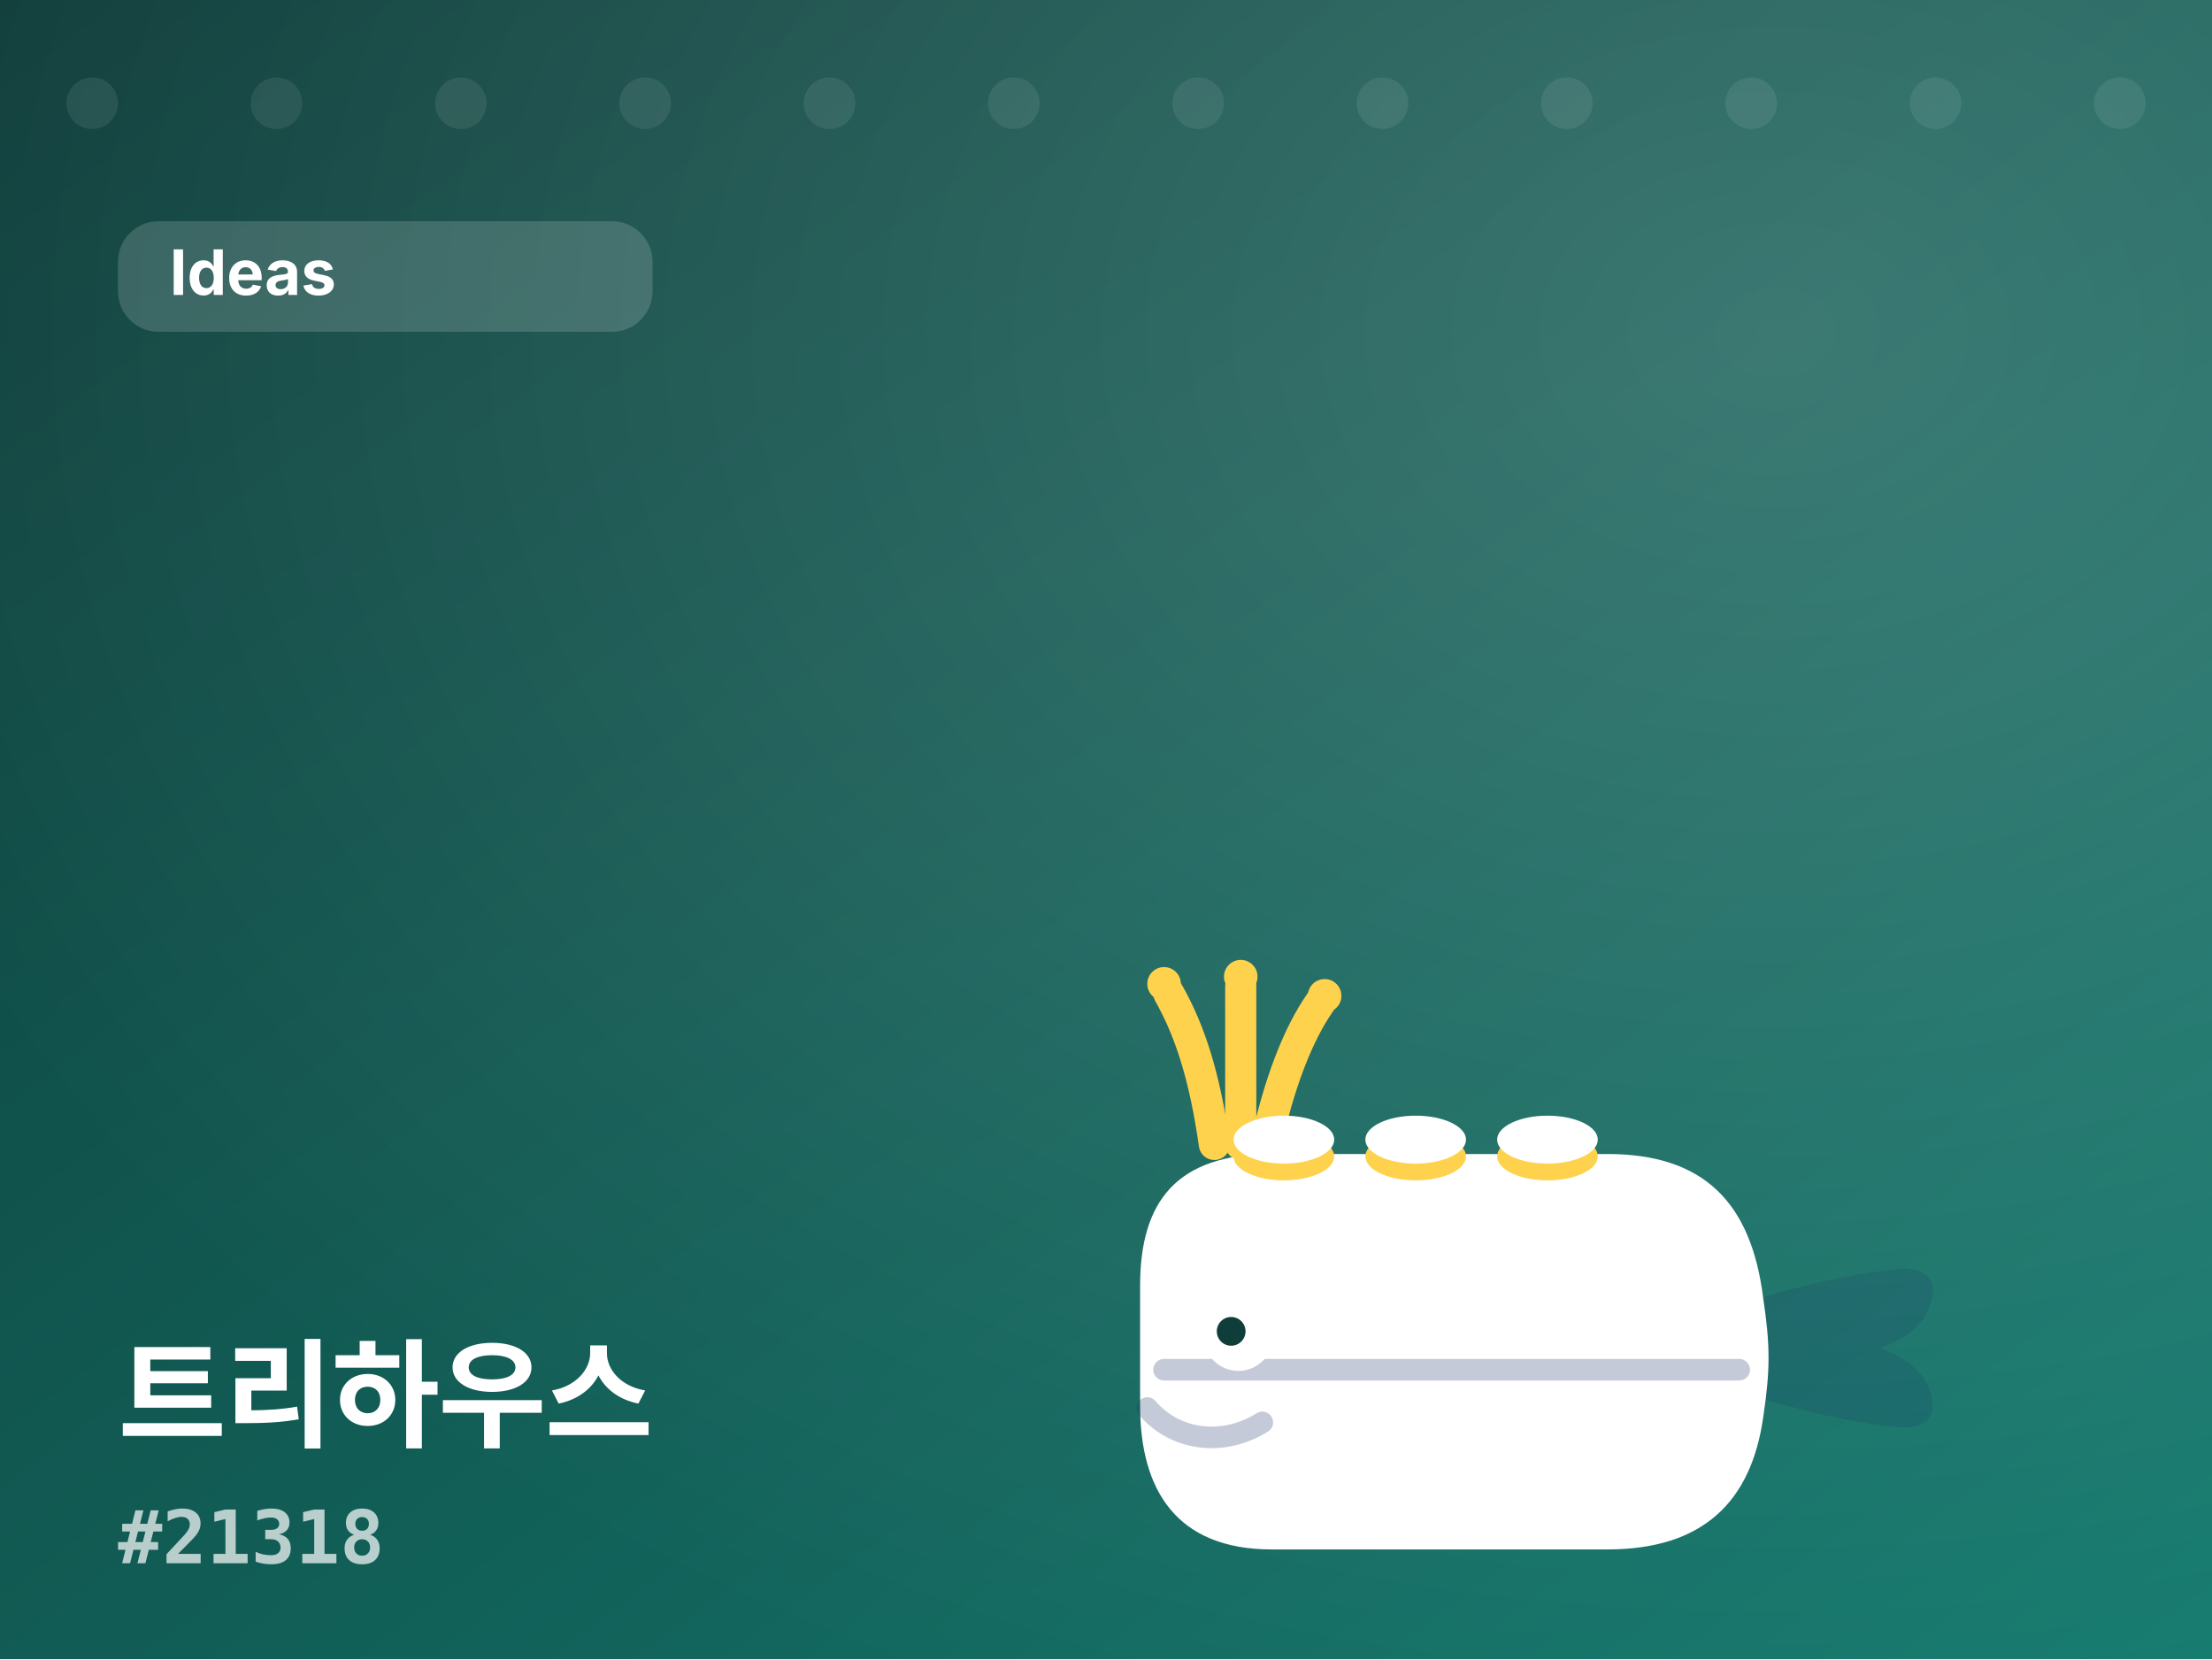
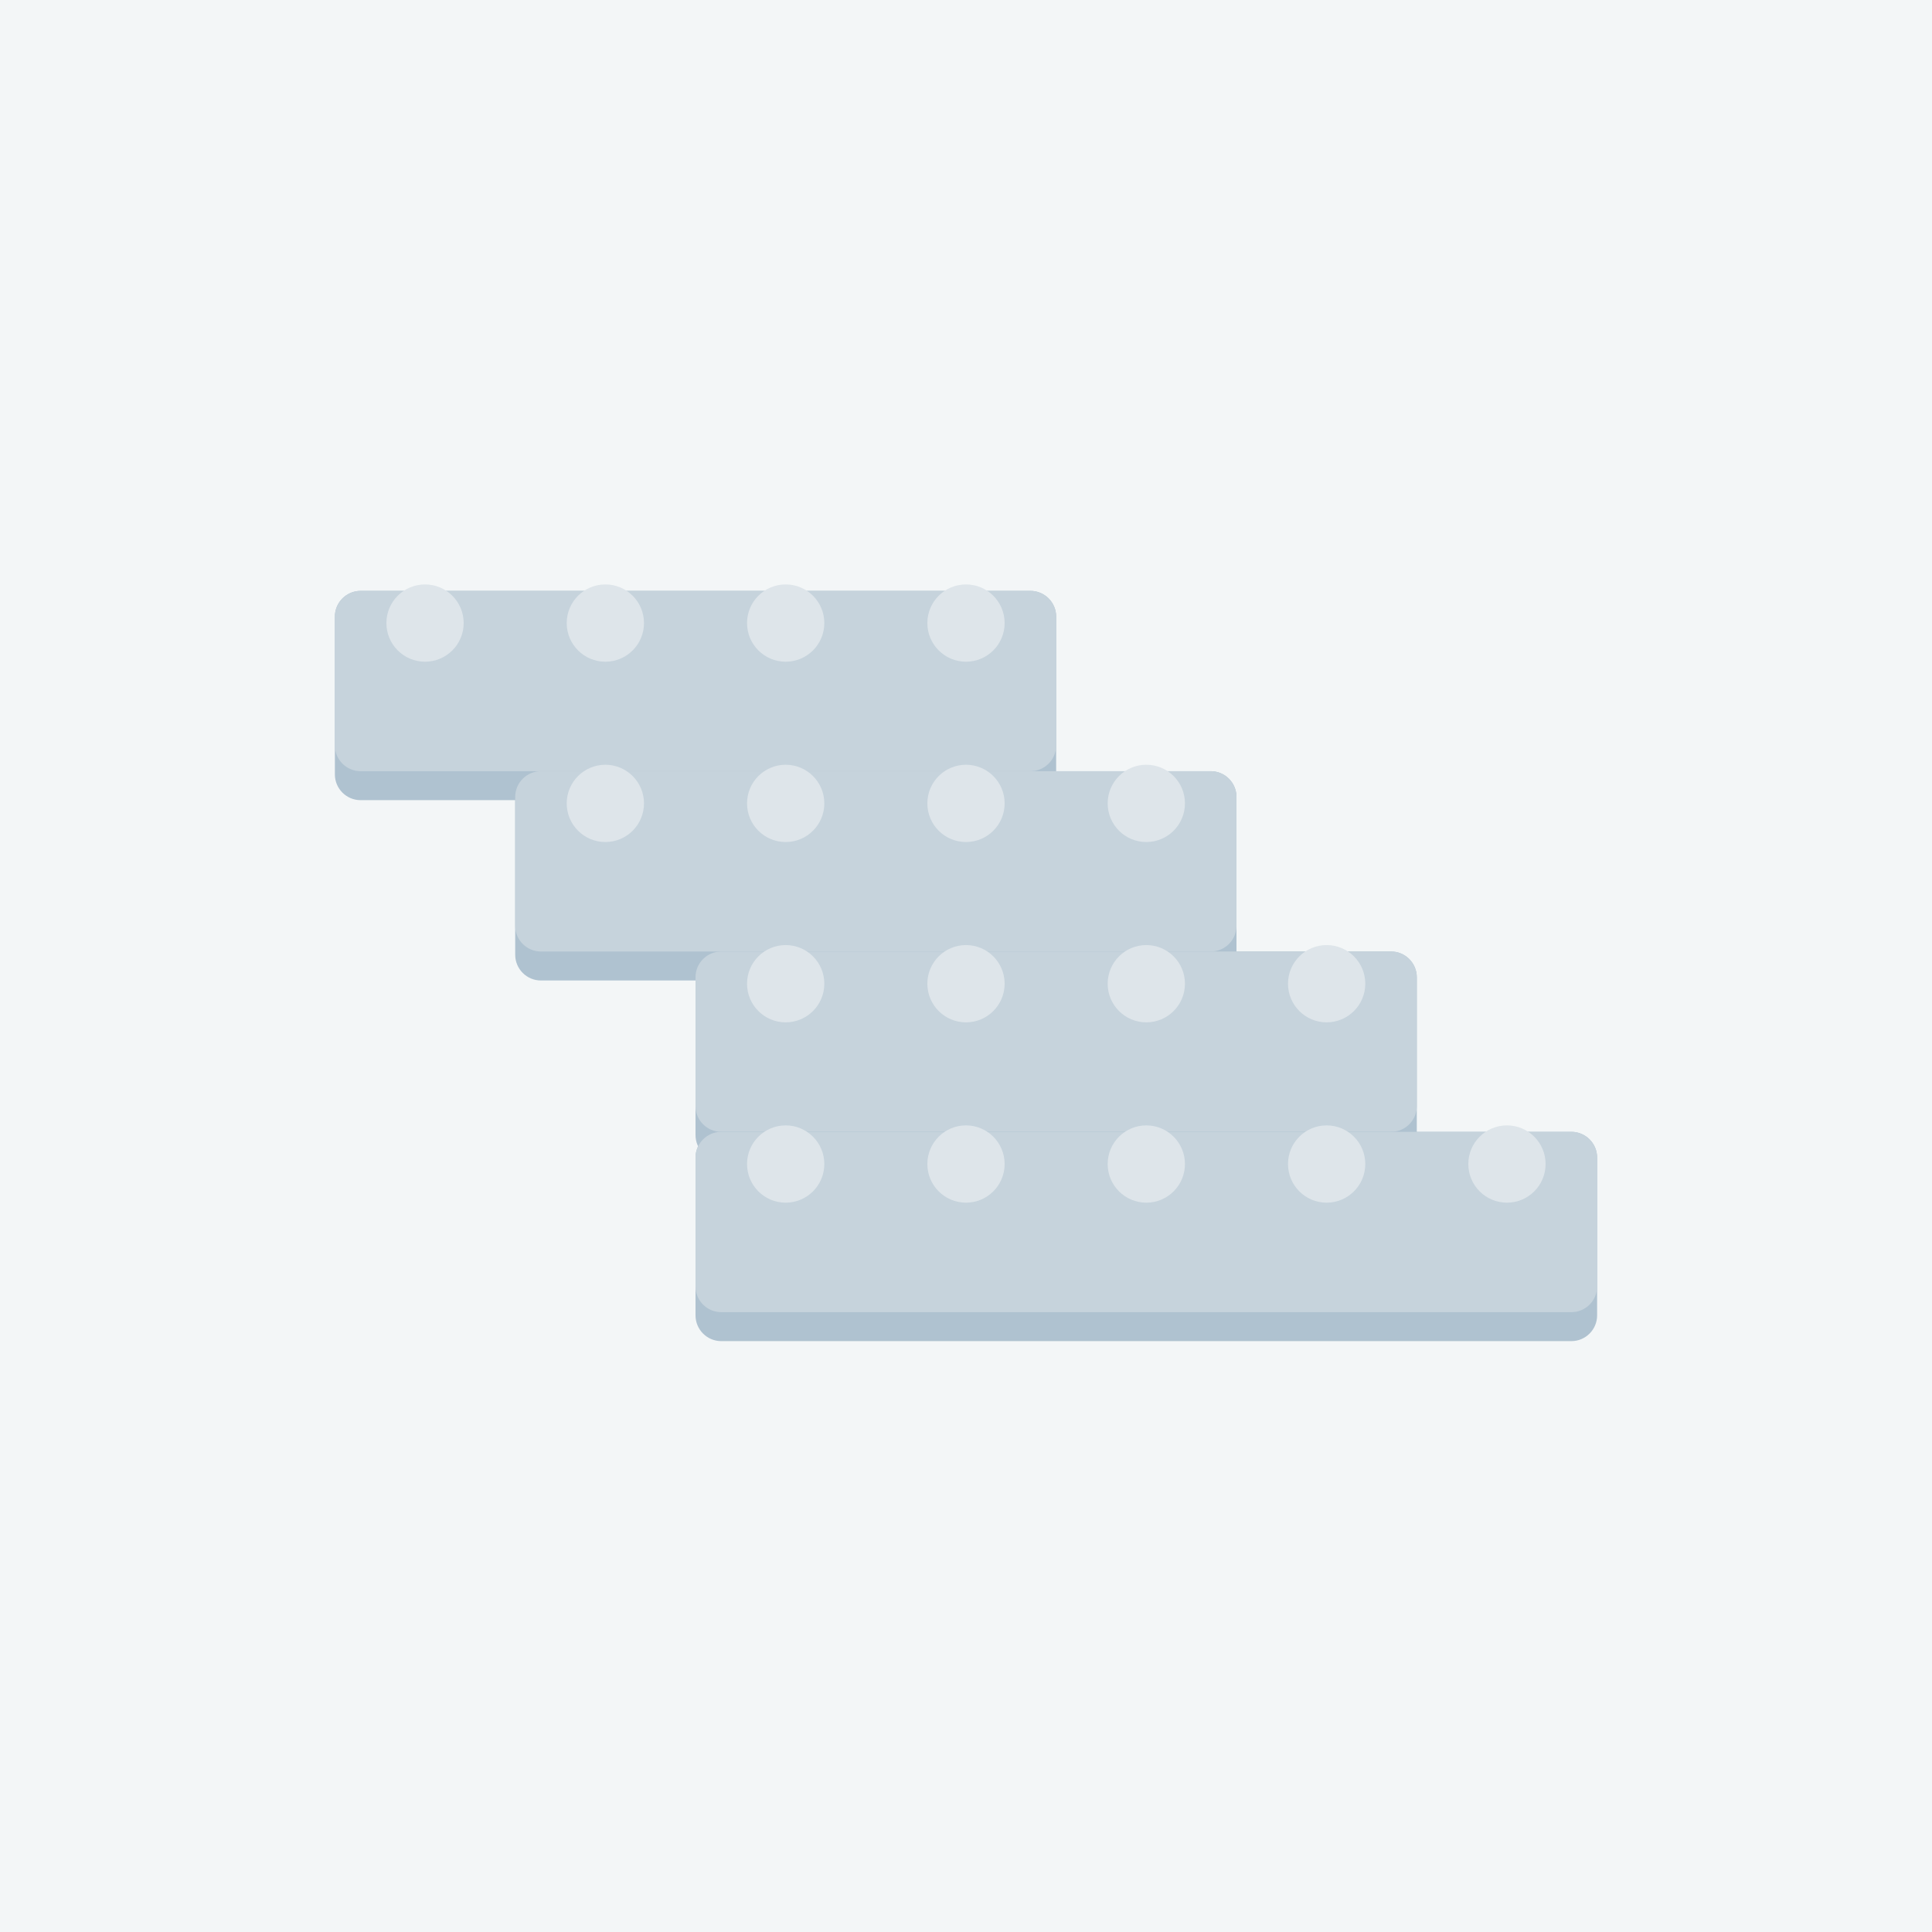
- <svg xmlns="http://www.w3.org/2000/svg" viewBox="0 0 1200 900" width="1200" height="900" role="img" aria-label="트리하우스">
-   <defs>
-     <linearGradient id="bg" x1="0" y1="0" x2="1" y2="1">
-       <stop offset="0" stop-color="#0f3d3a" />
-       <stop offset="1" stop-color="#137a6e" />
-     </linearGradient>
-     <radialGradient id="glow" cx="0.8" cy="0.2" r="0.9">
-       <stop offset="0" stop-color="#ffffff" stop-opacity="0.18" />
-       <stop offset="1" stop-color="#ffffff" stop-opacity="0" />
-     </radialGradient>
-   </defs>
-   <rect width="1200" height="900" fill="url(#bg)" />
-   <rect width="1200" height="900" fill="url(#glow)" />
-   <circle cx="50" cy="56" r="14" fill="#ffffff" opacity="0.08" />
-   <circle cx="150" cy="56" r="14" fill="#ffffff" opacity="0.08" />
-   <circle cx="250" cy="56" r="14" fill="#ffffff" opacity="0.08" />
-   <circle cx="350" cy="56" r="14" fill="#ffffff" opacity="0.08" />
-   <circle cx="450" cy="56" r="14" fill="#ffffff" opacity="0.08" />
-   <circle cx="550" cy="56" r="14" fill="#ffffff" opacity="0.08" />
-   <circle cx="650" cy="56" r="14" fill="#ffffff" opacity="0.08" />
-   <circle cx="750" cy="56" r="14" fill="#ffffff" opacity="0.08" />
-   <circle cx="850" cy="56" r="14" fill="#ffffff" opacity="0.08" />
-   <circle cx="950" cy="56" r="14" fill="#ffffff" opacity="0.08" />
-   <circle cx="1050" cy="56" r="14" fill="#ffffff" opacity="0.08" />
-   <circle cx="1150" cy="56" r="14" fill="#ffffff" opacity="0.08" />
-   <g transform="translate(560 470) scale(13)">
-     <path d="M28.5 18.6C31.5 17.6 34 17 36.2 16.8C37.3 16.7 37.8 17.3 37.5 18.2C37.2 19.2 36.4 19.7 35.4 20.1C36.4 20.5 37.2 21 37.5 22C37.8 22.9 37.3 23.5 36.2 23.4C34 23.2 31.5 22.6 28.5 21.6Z" fill="rgba(27,47,102,0.16)" />
-     <path d="M10 12H24C28 12 30 14 30.5 18C30.8 20 30.8 21 30.5 23C30 26.5 28 28.5 24 28.5H10C6 28.5 4.5 26 4.5 22.5V17.5C4.5 14 6 12 10 12Z" fill="#ffffff" />
-     <path d="M5.5 21H29.5" stroke="rgba(27,47,102,0.25)" stroke-width="0.9" stroke-linecap="round" />
-     <path d="M4.8 22.6C6 24 8 24.2 9.6 23.2" stroke="rgba(27,47,102,0.25)" stroke-width="0.9" stroke-linecap="round" fill="none" />
-     <g stroke="#ffd24d" stroke-width="1.3" stroke-linecap="round" fill="none">
-       <path d="M7.6 11.6C7.2 8.8 6.6 6.9 5.7 5.3" />
-       <path d="M8.7 11.6C8.7 9 8.7 6.8 8.7 5" />
-       <path d="M9.7 11.8C10.3 9 11.1 7 12 5.7" />
-     </g>
-     <circle cx="5.5" cy="4.9" r="0.7" fill="#ffd24d" />
-     <circle cx="8.7" cy="4.6" r="0.7" fill="#ffd24d" />
-     <circle cx="12.2" cy="5.4" r="0.7" fill="#ffd24d" />
-     <ellipse cx="10.5" cy="12.1" rx="2.1" ry="1" fill="#ffd24d" />
-     <ellipse cx="10.5" cy="11.4" rx="2.1" ry="1" fill="#ffffff" />
-     <ellipse cx="16" cy="12.1" rx="2.1" ry="1" fill="#ffd24d" />
-     <ellipse cx="16" cy="11.4" rx="2.1" ry="1" fill="#ffffff" />
-     <ellipse cx="21.5" cy="12.1" rx="2.1" ry="1" fill="#ffd24d" />
-     <ellipse cx="21.5" cy="11.4" rx="2.1" ry="1" fill="#ffffff" />
-     <circle cx="8.6" cy="19.6" r="1.45" fill="#ffffff" />
-     <circle cx="8.3" cy="19.4" r="0.6" fill="#0f3d3a" />
-   </g>
-   <g font-family="-apple-system, 'Apple SD Gothic Neo', 'Noto Sans KR', sans-serif">
-     <rect x="64" y="120" rx="22" ry="22" width="290" height="60" fill="#ffffff" opacity="0.16" />
-     <text x="92" y="160" font-size="34" font-weight="700" fill="#ffffff">Ideas</text>
-     <text x="64" y="780" font-size="64" font-weight="800" fill="#ffffff" letter-spacing="-1">트리하우스</text>
-     <text x="64" y="848" font-size="40" font-weight="700" fill="#ffffff" opacity="0.7" font-family="'SF Mono', ui-monospace, monospace">#21318</text>
+ <svg xmlns="http://www.w3.org/2000/svg" viewBox="0 0 1200 1200" width="1200" height="1200" role="img" aria-label="트리하우스 대표 이미지 자리표시자">
+   <rect width="1200" height="1200" fill="#F3F6F7" />
+   <g>
+     <rect x="208" y="367" width="448" height="130" rx="16" fill="#AFC2D0" />
+     <rect x="208" y="367" width="448" height="112" rx="16" fill="#C6D3DC" />
+     <circle cx="264" cy="387" r="24" fill="#DEE5EA" />
+     <circle cx="376" cy="387" r="24" fill="#DEE5EA" />
+     <circle cx="488" cy="387" r="24" fill="#DEE5EA" />
+     <circle cx="600" cy="387" r="24" fill="#DEE5EA" />
+     <rect x="320" y="479" width="448" height="130" rx="16" fill="#AFC2D0" />
+     <rect x="320" y="479" width="448" height="112" rx="16" fill="#C6D3DC" />
+     <circle cx="376" cy="499" r="24" fill="#DEE5EA" />
+     <circle cx="488" cy="499" r="24" fill="#DEE5EA" />
+     <circle cx="600" cy="499" r="24" fill="#DEE5EA" />
+     <circle cx="712" cy="499" r="24" fill="#DEE5EA" />
+     <rect x="432" y="591" width="448" height="130" rx="16" fill="#AFC2D0" />
+     <rect x="432" y="591" width="448" height="112" rx="16" fill="#C6D3DC" />
+     <circle cx="488" cy="611" r="24" fill="#DEE5EA" />
+     <circle cx="600" cy="611" r="24" fill="#DEE5EA" />
+     <circle cx="712" cy="611" r="24" fill="#DEE5EA" />
+     <circle cx="824" cy="611" r="24" fill="#DEE5EA" />
+     <rect x="432" y="703" width="560" height="130" rx="16" fill="#AFC2D0" />
+     <rect x="432" y="703" width="560" height="112" rx="16" fill="#C6D3DC" />
+     <circle cx="488" cy="723" r="24" fill="#DEE5EA" />
+     <circle cx="600" cy="723" r="24" fill="#DEE5EA" />
+     <circle cx="712" cy="723" r="24" fill="#DEE5EA" />
+     <circle cx="824" cy="723" r="24" fill="#DEE5EA" />
+     <circle cx="936" cy="723" r="24" fill="#DEE5EA" />
  </g>
</svg>
